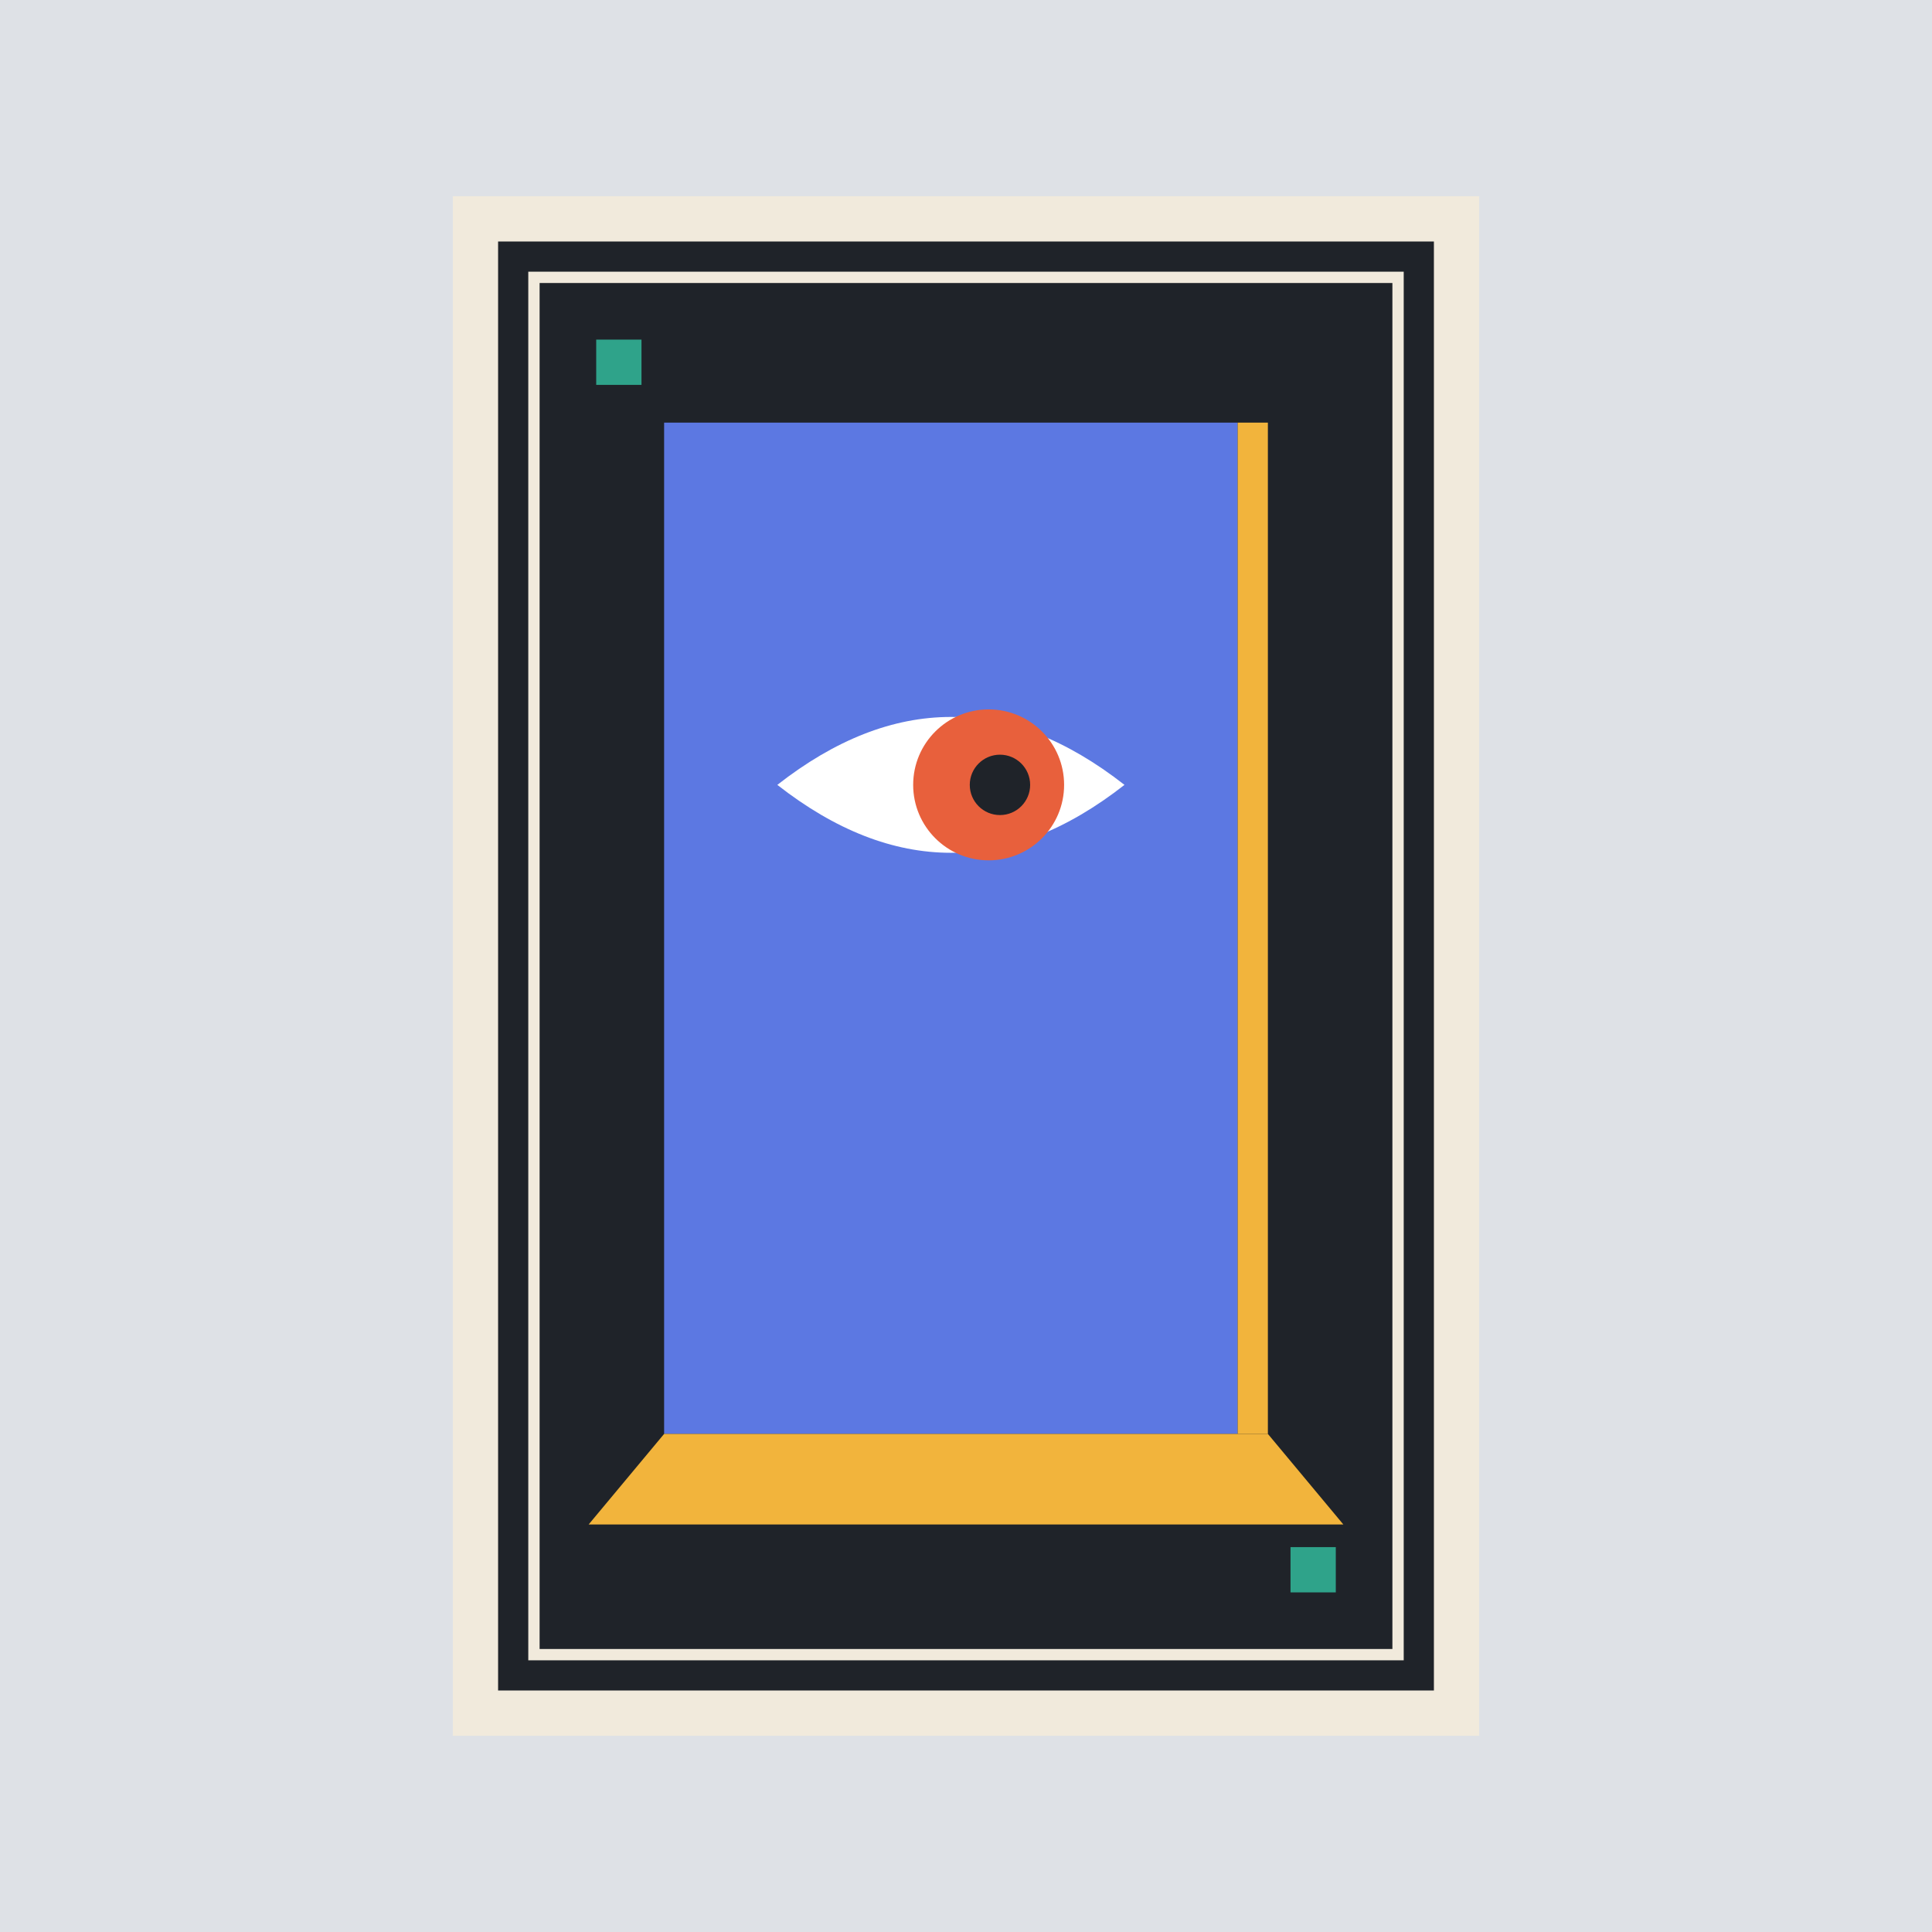
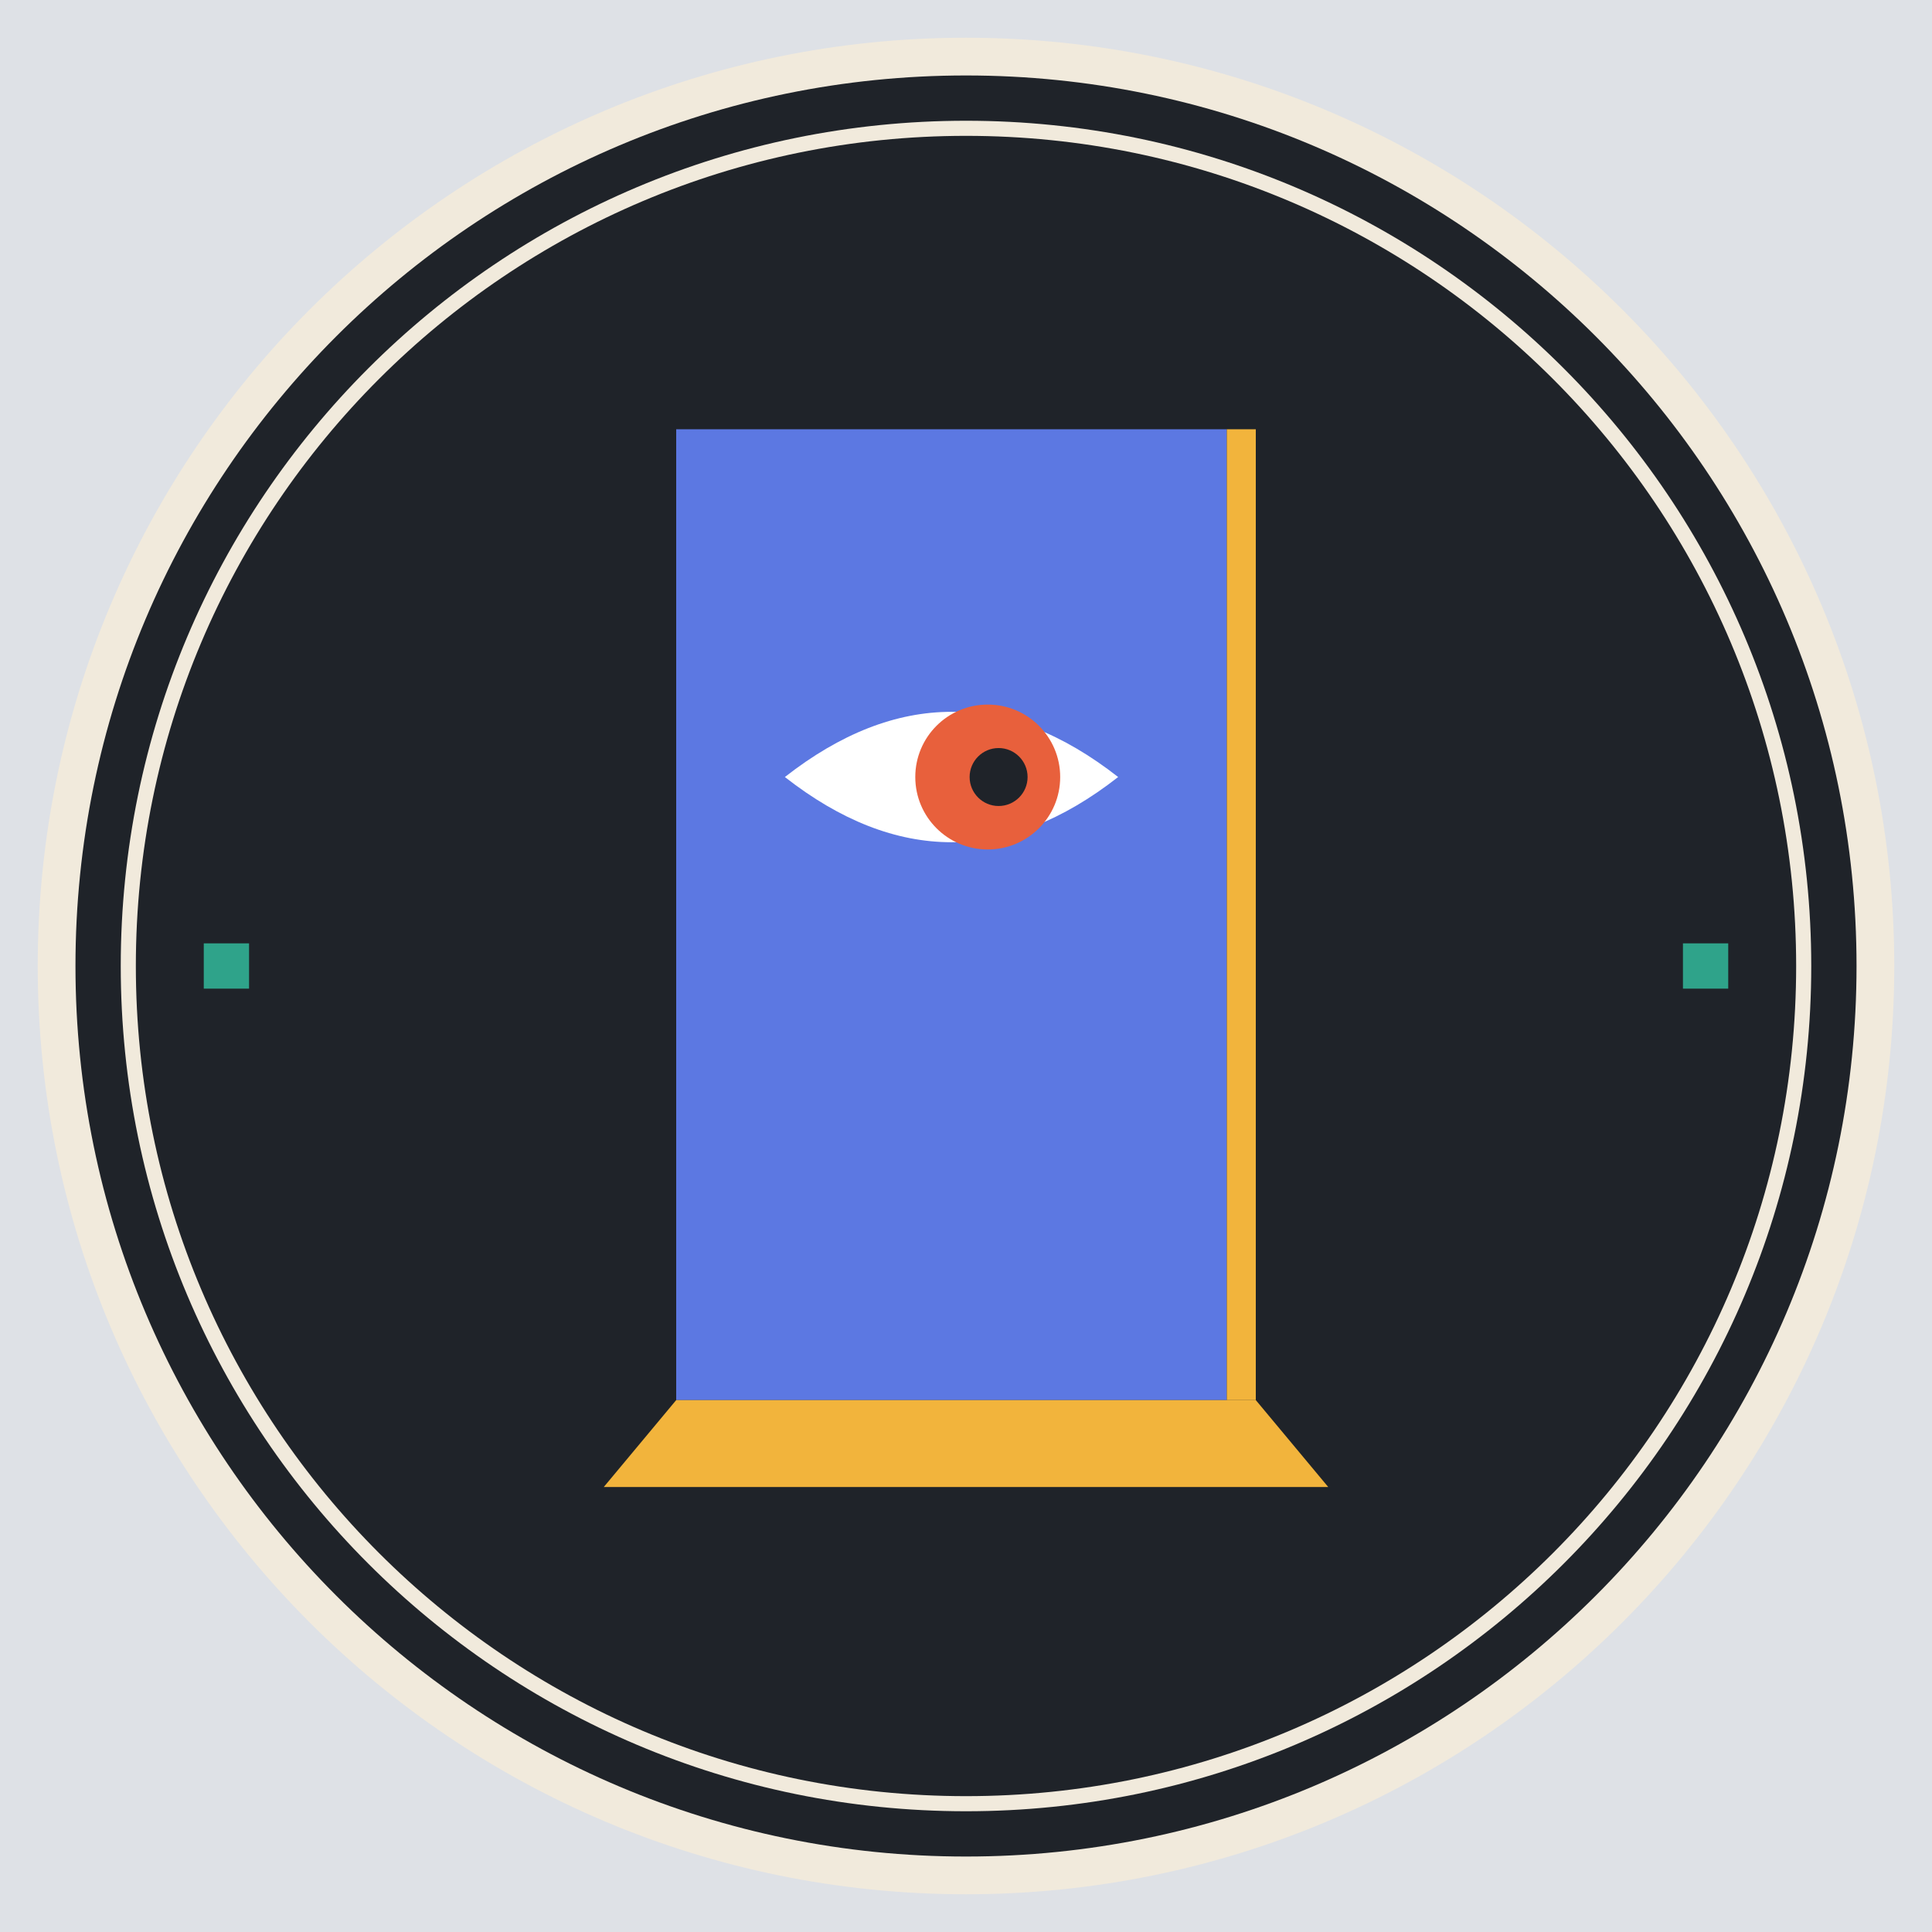
<svg xmlns="http://www.w3.org/2000/svg" viewBox="0 0 512 512">
  <rect width="512" height="512" fill="#DEE1E6" />
-   <rect x="120" y="52" width="272" height="408" fill="#F1EADC" />
-   <rect x="132" y="64" width="248" height="384" fill="#1F2329" />
-   <rect x="140" y="72" width="232" height="368" fill="#F1EADC" />
-   <rect x="143" y="75" width="226" height="362" fill="#1F2329" />
-   <rect x="158" y="90" width="12" height="12" fill="#2FA38A" />
-   <rect x="342" y="410" width="12" height="12" fill="#2FA38A" />
-   <rect x="176" y="112" width="152" height="268" fill="#5C78E2" />
-   <rect x="328" y="112" width="8" height="268" fill="#F2B43C" />
-   <polygon points="176.0,380.0 336.0,380.0 356.0,404.0 156.0,404.0" fill="#F2B43C" />
-   <path d="M206 208 Q252 172 298 208 Q252 244 206 208z" fill="#FFFFFF" />
-   <circle cx="262" cy="208" r="20" fill="#E8603C" />
-   <circle cx="265" cy="208" r="8" fill="#1F2329" />
+   <circle cx="256" cy="256" r="246" fill="#F1EADC" />
+   <circle cx="256" cy="256" r="236" fill="#1F2329" />
+   <circle cx="256" cy="256" r="224" fill="#F1EADC" />
+   <circle cx="256" cy="256" r="220" fill="#1F2329" />
+   <rect x="54" y="250" width="12" height="12" fill="#2FA38A" />
+   <rect x="446" y="250" width="12" height="12" fill="#2FA38A" />
+   <g transform="translate(256 252) scale(0.96) translate(-256 -256)">
+     <rect x="176" y="112" width="152" height="268" fill="#5C78E2" />
+     <rect x="328" y="112" width="8" height="268" fill="#F2B43C" />
+     <polygon points="176.0,380.0 336.0,380.0 356.0,404.0 156.0,404.0" fill="#F2B43C" />
+     <path d="M206 208 Q252 172 298 208 Q252 244 206 208z" fill="#FFFFFF" />
+     <circle cx="262" cy="208" r="20" fill="#E8603C" />
+     <circle cx="265" cy="208" r="8" fill="#1F2329" />
+   </g>
</svg>
